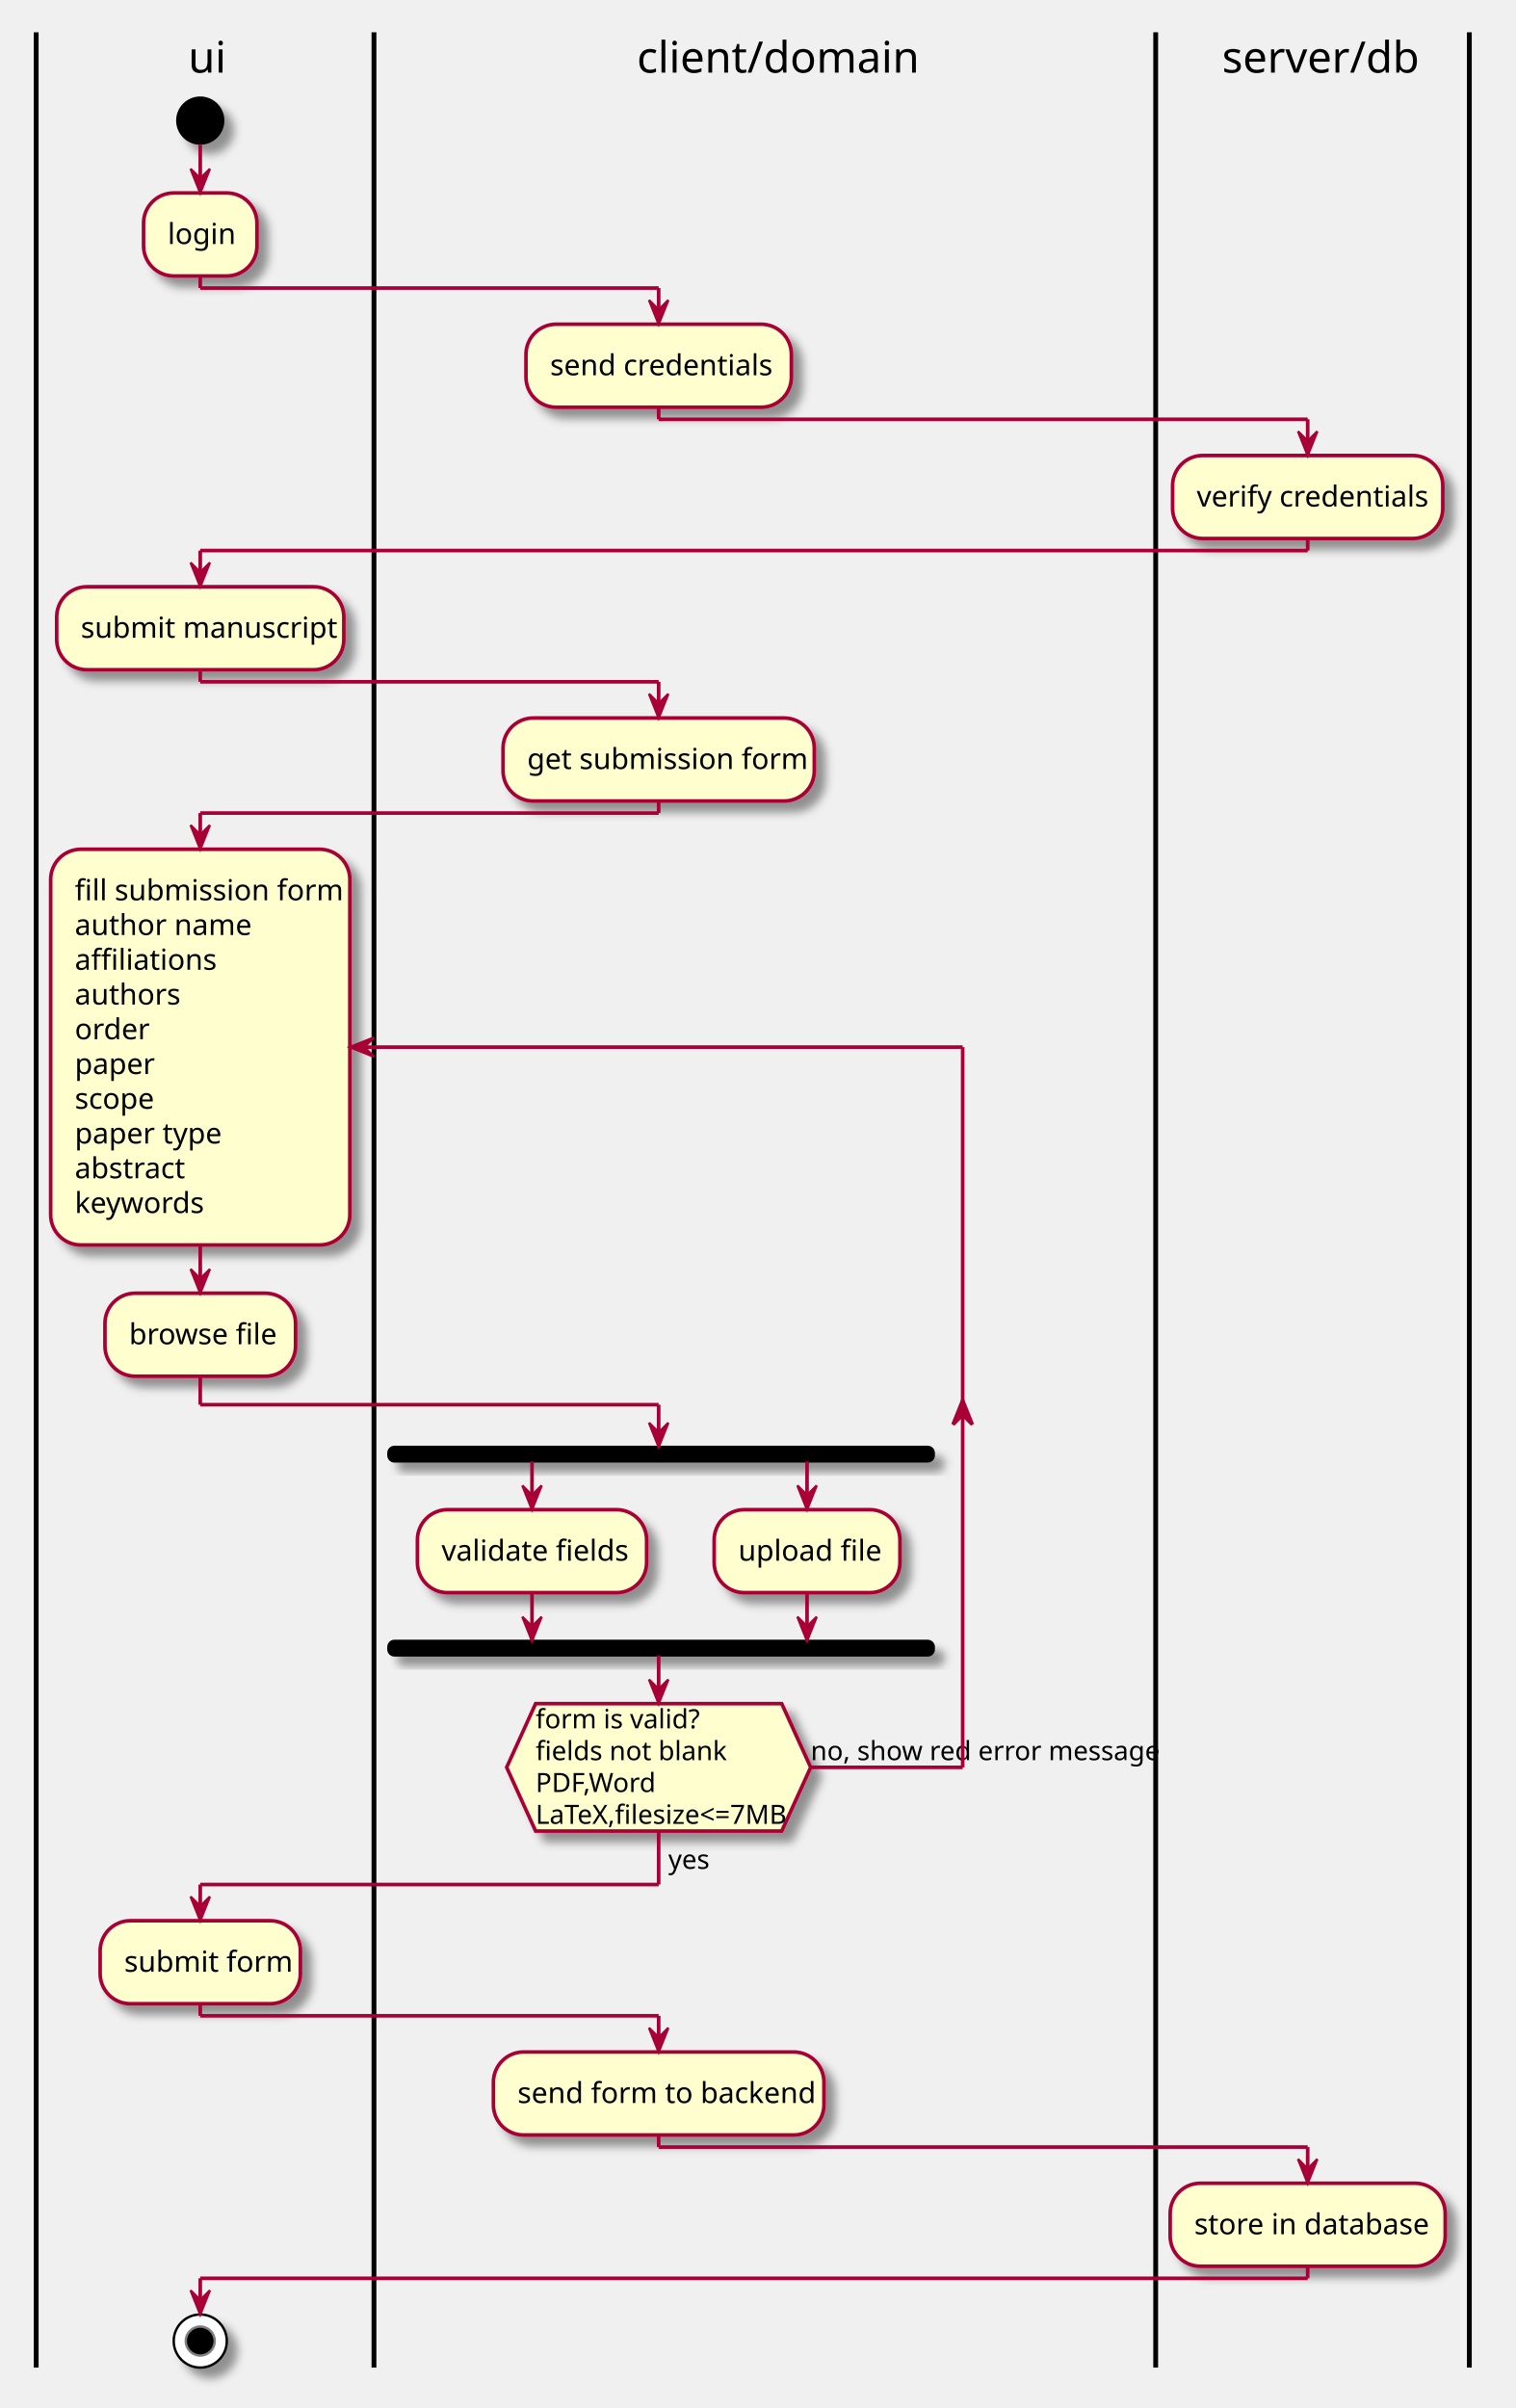
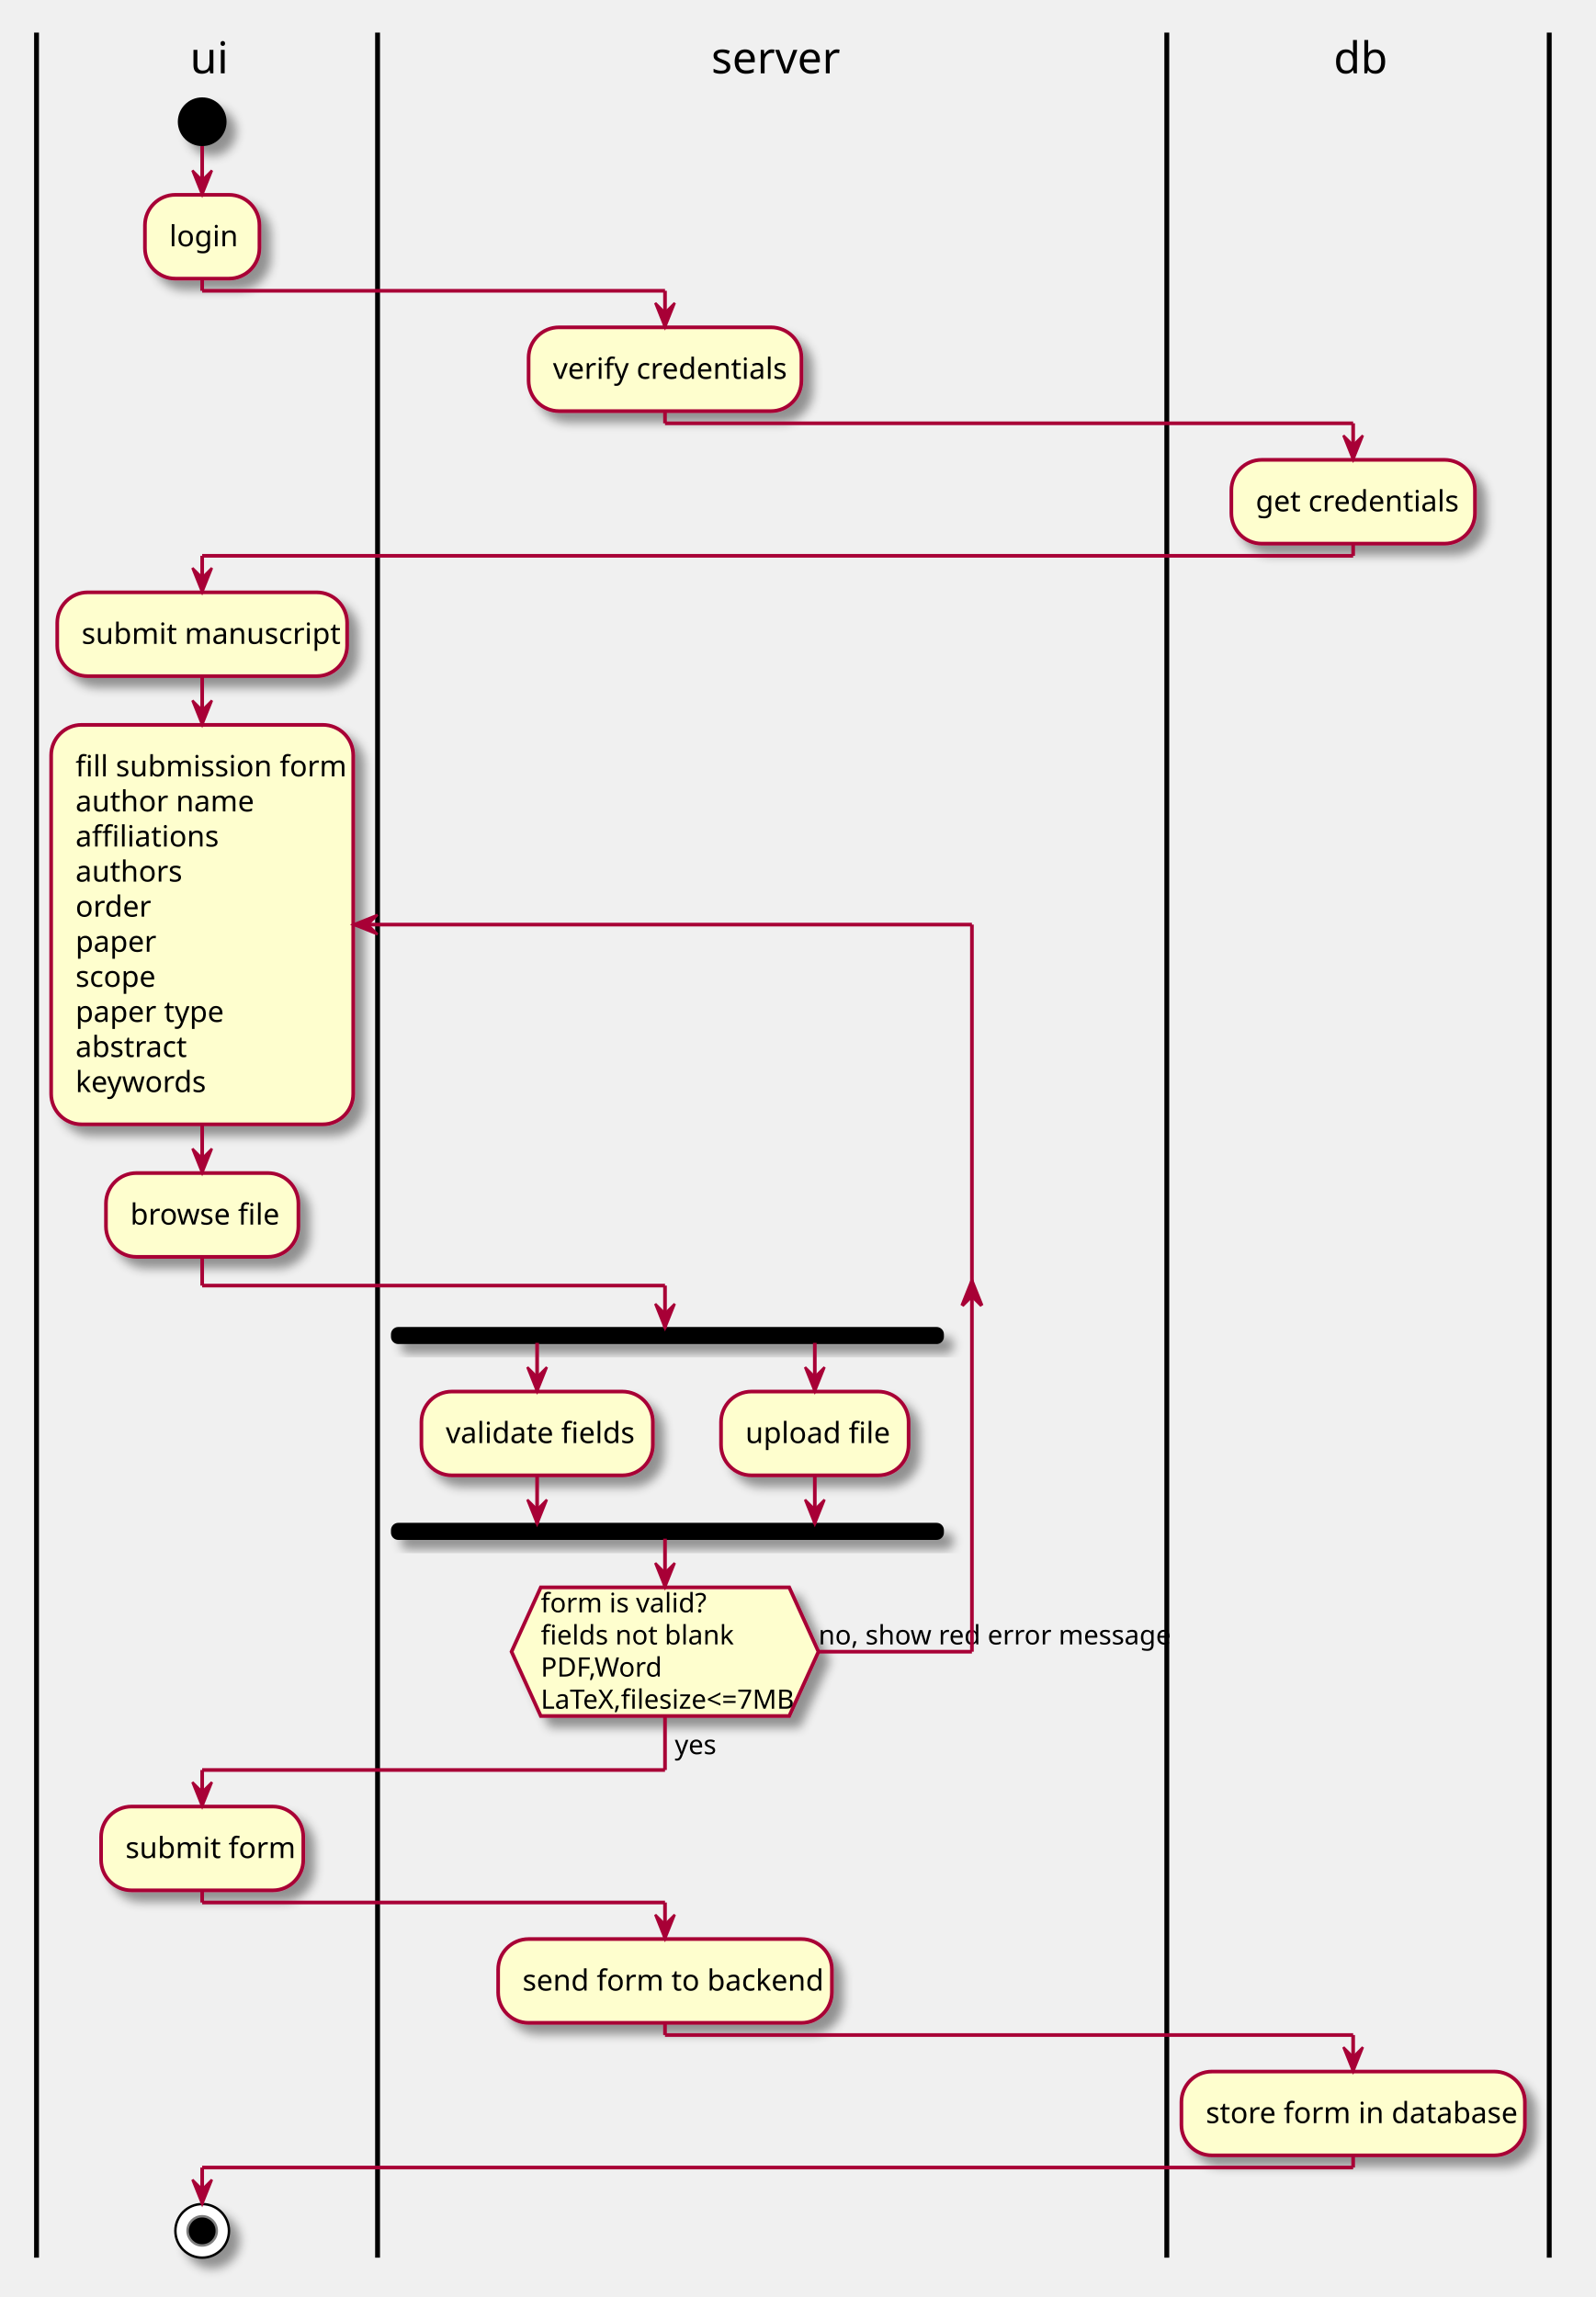
- <svg xmlns="http://www.w3.org/2000/svg" contentScriptType="application/ecmascript" contentStyleType="text/css" height="998px" preserveAspectRatio="none" style="width:628px;height:998px;" version="1.1" viewBox="0 0 628 998" width="628px" zoomAndPan="magnify">
+ <svg xmlns="http://www.w3.org/2000/svg" contentScriptType="application/ecmascript" contentStyleType="text/css" height="943px" preserveAspectRatio="none" style="width:655px;height:943px;" version="1.1" viewBox="0 0 655 943" width="655px" zoomAndPan="magnify">
  <defs>
-     <filter height="300%" id="f1cmz7ymj0ggop" width="300%" x="-1" y="-1">
+     <filter height="300%" id="f2abg5lkf62gd" width="300%" x="-1" y="-1">
      <feGaussianBlur result="blurOut" stdDeviation="2.0" />
      <feColorMatrix in="blurOut" result="blurOut2" type="matrix" values="0 0 0 0 0 0 0 0 0 0 0 0 0 0 0 0 0 0 .4 0" />
      <feOffset dx="4.0" dy="4.0" in="blurOut2" result="blurOut3" />
      <feBlend in="SourceGraphic" in2="blurOut3" mode="normal" />
    </filter>
  </defs>
  <g>
-     <ellipse cx="83" cy="49.978" fill="#000000" filter="url(#f1cmz7ymj0ggop)" rx="10" ry="10" style="stroke:none;stroke-width:1.0;" />
-     <rect fill="#FEFECE" filter="url(#f1cmz7ymj0ggop)" height="34.4" rx="12.5" ry="12.5" style="stroke:#A80036;stroke-width:1.5;" width="47" x="59.5" y="79.978" />
+     <ellipse cx="83" cy="49.978" fill="#000000" filter="url(#f2abg5lkf62gd)" rx="10" ry="10" style="stroke:none;stroke-width:1.0;" />
+     <rect fill="#FEFECE" filter="url(#f2abg5lkf62gd)" height="34.4" rx="12.5" ry="12.5" style="stroke:#A80036;stroke-width:1.5;" width="47" x="59.5" y="79.978" />
    <text fill="#000000" font-family="sans-serif" font-size="12" lengthAdjust="spacing" textLength="27" x="69.5" y="101.126">login</text>
-     <rect fill="#FEFECE" filter="url(#f1cmz7ymj0ggop)" height="34.4" rx="12.5" ry="12.5" style="stroke:#A80036;stroke-width:1.5;" width="119" x="23.5" y="243.178" />
+     <rect fill="#FEFECE" filter="url(#f2abg5lkf62gd)" height="34.4" rx="12.5" ry="12.5" style="stroke:#A80036;stroke-width:1.5;" width="119" x="23.5" y="243.178" />
    <text fill="#000000" font-family="sans-serif" font-size="12" lengthAdjust="spacing" textLength="99" x="33.5" y="264.326">submit manuscript</text>
-     <rect fill="#FEFECE" filter="url(#f1cmz7ymj0ggop)" height="34.4" rx="12.5" ry="12.5" style="stroke:#A80036;stroke-width:1.5;" width="79" x="43.5" y="535.979" />
-     <text fill="#000000" font-family="sans-serif" font-size="12" lengthAdjust="spacing" textLength="59" x="53.5" y="557.127">browse file</text>
-     <rect fill="#FEFECE" filter="url(#f1cmz7ymj0ggop)" height="164.001" rx="12.5" ry="12.5" style="stroke:#A80036;stroke-width:1.5;" width="124" x="21" y="351.978" />
-     <text fill="#000000" font-family="sans-serif" font-size="12" lengthAdjust="spacing" textLength="104" x="31" y="373.126">fill submission form</text>
-     <text fill="#000000" font-family="sans-serif" font-size="12" lengthAdjust="spacing" textLength="69" x="31" y="387.526">author name</text>
-     <text fill="#000000" font-family="sans-serif" font-size="12" lengthAdjust="spacing" textLength="55" x="31" y="401.927">affiliations</text>
-     <text fill="#000000" font-family="sans-serif" font-size="12" lengthAdjust="spacing" textLength="41" x="31" y="416.327">authors</text>
-     <text fill="#000000" font-family="sans-serif" font-size="12" lengthAdjust="spacing" textLength="29" x="31" y="430.727">order</text>
-     <text fill="#000000" font-family="sans-serif" font-size="12" lengthAdjust="spacing" textLength="32" x="31" y="445.127">paper</text>
-     <text fill="#000000" font-family="sans-serif" font-size="12" lengthAdjust="spacing" textLength="33" x="31" y="459.527">scope</text>
-     <text fill="#000000" font-family="sans-serif" font-size="12" lengthAdjust="spacing" textLength="58" x="31" y="473.927">paper type</text>
-     <text fill="#000000" font-family="sans-serif" font-size="12" lengthAdjust="spacing" textLength="43" x="31" y="488.327">abstract</text>
-     <text fill="#000000" font-family="sans-serif" font-size="12" lengthAdjust="spacing" textLength="52" x="31" y="502.727">keywords</text>
-     <rect fill="#FEFECE" filter="url(#f1cmz7ymj0ggop)" height="34.4" rx="12.5" ry="12.5" style="stroke:#A80036;stroke-width:1.5;" width="83" x="41.5" y="796.048" />
-     <text fill="#000000" font-family="sans-serif" font-size="12" lengthAdjust="spacing" textLength="63" x="51.5" y="817.197">submit form</text>
-     <ellipse cx="83" cy="970.249" fill="#FFFFFF" filter="url(#f1cmz7ymj0ggop)" rx="11" ry="11" style="stroke:#000000;stroke-width:1.0;" />
-     <ellipse cx="83" cy="970.249" fill="#000000" rx="6" ry="6" style="stroke:#7F7F7F;stroke-width:1.0;" />
-     <line style="stroke:#000000;stroke-width:2.0;" x1="15" x2="15" y1="13.378" y2="981.249" />
-     <rect fill="#FEFECE" filter="url(#f1cmz7ymj0ggop)" height="34.4" rx="12.5" ry="12.5" style="stroke:#A80036;stroke-width:1.5;" width="110" x="218" y="134.378" />
-     <text fill="#000000" font-family="sans-serif" font-size="12" lengthAdjust="spacing" textLength="90" x="228" y="155.526">send credentials</text>
-     <rect fill="#FEFECE" filter="url(#f1cmz7ymj0ggop)" height="34.4" rx="12.5" ry="12.5" style="stroke:#A80036;stroke-width:1.5;" width="129" x="208.5" y="297.578" />
-     <text fill="#000000" font-family="sans-serif" font-size="12" lengthAdjust="spacing" textLength="109" x="218.5" y="318.726">get submission form</text>
-     <rect fill="#000000" filter="url(#f1cmz7ymj0ggop)" height="6" rx="2.5" ry="2.5" style="stroke:#000000;stroke-width:1.0;" width="226" x="161" y="599.68" />
-     <rect fill="#FEFECE" filter="url(#f1cmz7ymj0ggop)" height="34.4" rx="12.5" ry="12.5" style="stroke:#A80036;stroke-width:1.5;" width="95" x="173" y="625.68" />
-     <text fill="#000000" font-family="sans-serif" font-size="12" lengthAdjust="spacing" textLength="75" x="183" y="646.828">validate fields</text>
-     <rect fill="#FEFECE" filter="url(#f1cmz7ymj0ggop)" height="34.4" rx="12.5" ry="12.5" style="stroke:#A80036;stroke-width:1.5;" width="77" x="296" y="625.68" />
-     <text fill="#000000" font-family="sans-serif" font-size="12" lengthAdjust="spacing" textLength="57" x="306" y="646.828">upload file</text>
-     <rect fill="#000000" filter="url(#f1cmz7ymj0ggop)" height="6" rx="2.5" ry="2.5" style="stroke:#000000;stroke-width:1.0;" width="226" x="161" y="680.08" />
-     <polygon fill="#FEFECE" filter="url(#f1cmz7ymj0ggop)" points="222,706.08,324,706.08,336,732.48,324,758.88,222,758.88,210,732.48,222,706.08" style="stroke:#A80036;stroke-width:1.5;" />
-     <text fill="#000000" font-family="sans-serif" font-size="11" lengthAdjust="spacing" textLength="64" x="222" y="716.299">form is valid?</text>
-     <text fill="#000000" font-family="sans-serif" font-size="11" lengthAdjust="spacing" textLength="72" x="222" y="729.499">fields not blank</text>
-     <text fill="#000000" font-family="sans-serif" font-size="11" lengthAdjust="spacing" textLength="51" x="222" y="742.699">PDF,Word</text>
-     <text fill="#000000" font-family="sans-serif" font-size="11" lengthAdjust="spacing" textLength="102" x="222" y="755.899">LaTeX,filesize&lt;=7MB</text>
-     <text fill="#000000" font-family="sans-serif" font-size="11" lengthAdjust="spacing" textLength="138" x="336" y="729.499">no, show red error message</text>
-     <rect fill="#FEFECE" filter="url(#f1cmz7ymj0ggop)" height="34.4" rx="12.5" ry="12.5" style="stroke:#A80036;stroke-width:1.5;" width="137" x="204.5" y="850.449" />
-     <text fill="#000000" font-family="sans-serif" font-size="12" lengthAdjust="spacing" textLength="117" x="214.5" y="871.597">send form to backend</text>
-     <line style="stroke:#000000;stroke-width:2.0;" x1="155" x2="155" y1="13.378" y2="981.249" />
-     <rect fill="#FEFECE" filter="url(#f1cmz7ymj0ggop)" height="34.4" rx="12.5" ry="12.5" style="stroke:#A80036;stroke-width:1.5;" width="112" x="486" y="188.778" />
-     <text fill="#000000" font-family="sans-serif" font-size="12" lengthAdjust="spacing" textLength="92" x="496" y="209.926">verify credentials</text>
-     <rect fill="#FEFECE" filter="url(#f1cmz7ymj0ggop)" height="34.4" rx="12.5" ry="12.5" style="stroke:#A80036;stroke-width:1.5;" width="114" x="485" y="904.849" />
-     <text fill="#000000" font-family="sans-serif" font-size="12" lengthAdjust="spacing" textLength="94" x="495" y="925.997">store in database</text>
-     <line style="stroke:#000000;stroke-width:2.0;" x1="479" x2="479" y1="13.378" y2="981.249" />
-     <line style="stroke:#000000;stroke-width:2.0;" x1="609" x2="609" y1="13.378" y2="981.249" />
+     <rect fill="#FEFECE" filter="url(#f2abg5lkf62gd)" height="34.4" rx="12.5" ry="12.5" style="stroke:#A80036;stroke-width:1.5;" width="79" x="43.5" y="481.579" />
+     <text fill="#000000" font-family="sans-serif" font-size="12" lengthAdjust="spacing" textLength="59" x="53.5" y="502.727">browse file</text>
+     <rect fill="#FEFECE" filter="url(#f2abg5lkf62gd)" height="164.001" rx="12.5" ry="12.5" style="stroke:#A80036;stroke-width:1.5;" width="124" x="21" y="297.578" />
+     <text fill="#000000" font-family="sans-serif" font-size="12" lengthAdjust="spacing" textLength="104" x="31" y="318.726">fill submission form</text>
+     <text fill="#000000" font-family="sans-serif" font-size="12" lengthAdjust="spacing" textLength="69" x="31" y="333.126">author name</text>
+     <text fill="#000000" font-family="sans-serif" font-size="12" lengthAdjust="spacing" textLength="55" x="31" y="347.526">affiliations</text>
+     <text fill="#000000" font-family="sans-serif" font-size="12" lengthAdjust="spacing" textLength="41" x="31" y="361.927">authors</text>
+     <text fill="#000000" font-family="sans-serif" font-size="12" lengthAdjust="spacing" textLength="29" x="31" y="376.327">order</text>
+     <text fill="#000000" font-family="sans-serif" font-size="12" lengthAdjust="spacing" textLength="32" x="31" y="390.727">paper</text>
+     <text fill="#000000" font-family="sans-serif" font-size="12" lengthAdjust="spacing" textLength="33" x="31" y="405.127">scope</text>
+     <text fill="#000000" font-family="sans-serif" font-size="12" lengthAdjust="spacing" textLength="58" x="31" y="419.527">paper type</text>
+     <text fill="#000000" font-family="sans-serif" font-size="12" lengthAdjust="spacing" textLength="43" x="31" y="433.927">abstract</text>
+     <text fill="#000000" font-family="sans-serif" font-size="12" lengthAdjust="spacing" textLength="52" x="31" y="448.327">keywords</text>
+     <rect fill="#FEFECE" filter="url(#f2abg5lkf62gd)" height="34.4" rx="12.5" ry="12.5" style="stroke:#A80036;stroke-width:1.5;" width="83" x="41.5" y="741.648" />
+     <text fill="#000000" font-family="sans-serif" font-size="12" lengthAdjust="spacing" textLength="63" x="51.5" y="762.796">submit form</text>
+     <ellipse cx="83" cy="915.849" fill="#FFFFFF" filter="url(#f2abg5lkf62gd)" rx="11" ry="11" style="stroke:#000000;stroke-width:1.0;" />
+     <ellipse cx="83" cy="915.849" fill="#000000" rx="6" ry="6" style="stroke:#7F7F7F;stroke-width:1.0;" />
+     <line style="stroke:#000000;stroke-width:2.0;" x1="15" x2="15" y1="13.378" y2="926.849" />
+     <rect fill="#FEFECE" filter="url(#f2abg5lkf62gd)" height="34.4" rx="12.5" ry="12.5" style="stroke:#A80036;stroke-width:1.5;" width="112" x="217" y="134.378" />
+     <text fill="#000000" font-family="sans-serif" font-size="12" lengthAdjust="spacing" textLength="92" x="227" y="155.526">verify credentials</text>
+     <rect fill="#000000" filter="url(#f2abg5lkf62gd)" height="6" rx="2.5" ry="2.5" style="stroke:#000000;stroke-width:1.0;" width="226" x="161" y="545.28" />
+     <rect fill="#FEFECE" filter="url(#f2abg5lkf62gd)" height="34.4" rx="12.5" ry="12.5" style="stroke:#A80036;stroke-width:1.5;" width="95" x="173" y="571.28" />
+     <text fill="#000000" font-family="sans-serif" font-size="12" lengthAdjust="spacing" textLength="75" x="183" y="592.428">validate fields</text>
+     <rect fill="#FEFECE" filter="url(#f2abg5lkf62gd)" height="34.4" rx="12.5" ry="12.5" style="stroke:#A80036;stroke-width:1.5;" width="77" x="296" y="571.28" />
+     <text fill="#000000" font-family="sans-serif" font-size="12" lengthAdjust="spacing" textLength="57" x="306" y="592.428">upload file</text>
+     <rect fill="#000000" filter="url(#f2abg5lkf62gd)" height="6" rx="2.5" ry="2.5" style="stroke:#000000;stroke-width:1.0;" width="226" x="161" y="625.68" />
+     <polygon fill="#FEFECE" filter="url(#f2abg5lkf62gd)" points="222,651.68,324,651.68,336,678.08,324,704.479,222,704.479,210,678.08,222,651.68" style="stroke:#A80036;stroke-width:1.5;" />
+     <text fill="#000000" font-family="sans-serif" font-size="11" lengthAdjust="spacing" textLength="64" x="222" y="661.899">form is valid?</text>
+     <text fill="#000000" font-family="sans-serif" font-size="11" lengthAdjust="spacing" textLength="72" x="222" y="675.099">fields not blank</text>
+     <text fill="#000000" font-family="sans-serif" font-size="11" lengthAdjust="spacing" textLength="51" x="222" y="688.298">PDF,Word</text>
+     <text fill="#000000" font-family="sans-serif" font-size="11" lengthAdjust="spacing" textLength="102" x="222" y="701.498">LaTeX,filesize&lt;=7MB</text>
+     <text fill="#000000" font-family="sans-serif" font-size="11" lengthAdjust="spacing" textLength="138" x="336" y="675.099">no, show red error message</text>
+     <rect fill="#FEFECE" filter="url(#f2abg5lkf62gd)" height="34.4" rx="12.5" ry="12.5" style="stroke:#A80036;stroke-width:1.5;" width="137" x="204.5" y="796.048" />
+     <text fill="#000000" font-family="sans-serif" font-size="12" lengthAdjust="spacing" textLength="117" x="214.5" y="817.197">send form to backend</text>
+     <line style="stroke:#000000;stroke-width:2.0;" x1="155" x2="155" y1="13.378" y2="926.849" />
+     <rect fill="#FEFECE" filter="url(#f2abg5lkf62gd)" height="34.4" rx="12.5" ry="12.5" style="stroke:#A80036;stroke-width:1.5;" width="100" x="505.5" y="188.778" />
+     <text fill="#000000" font-family="sans-serif" font-size="12" lengthAdjust="spacing" textLength="80" x="515.5" y="209.926">get credentials</text>
+     <rect fill="#FEFECE" filter="url(#f2abg5lkf62gd)" height="34.4" rx="12.5" ry="12.5" style="stroke:#A80036;stroke-width:1.5;" width="141" x="485" y="850.449" />
+     <text fill="#000000" font-family="sans-serif" font-size="12" lengthAdjust="spacing" textLength="121" x="495" y="871.597">store form in database</text>
+     <line style="stroke:#000000;stroke-width:2.0;" x1="479" x2="479" y1="13.378" y2="926.849" />
+     <line style="stroke:#000000;stroke-width:2.0;" x1="636" x2="636" y1="13.378" y2="926.849" />
    <line style="stroke:#A80036;stroke-width:1.5;" x1="83" x2="83" y1="59.978" y2="79.978" />
    <polygon fill="#A80036" points="79,69.978,83,79.978,87,69.978,83,73.978" style="stroke:#A80036;stroke-width:1.0;" />
-     <line style="stroke:#A80036;stroke-width:1.5;" x1="83" x2="83" y1="515.979" y2="535.979" />
-     <polygon fill="#A80036" points="79,525.979,83,535.979,87,525.979,83,529.979" style="stroke:#A80036;stroke-width:1.0;" />
+     <line style="stroke:#A80036;stroke-width:1.5;" x1="83" x2="83" y1="461.579" y2="481.579" />
+     <polygon fill="#A80036" points="79,471.579,83,481.579,87,471.579,83,475.579" style="stroke:#A80036;stroke-width:1.0;" />
+     <line style="stroke:#A80036;stroke-width:1.5;" x1="83" x2="83" y1="277.578" y2="297.578" />
+     <polygon fill="#A80036" points="79,287.578,83,297.578,87,287.578,83,291.578" style="stroke:#A80036;stroke-width:1.0;" />
+     <line style="stroke:#A80036;stroke-width:1.5;" x1="220.5" x2="220.5" y1="551.28" y2="571.28" />
+     <polygon fill="#A80036" points="216.5,561.28,220.5,571.28,224.5,561.28,220.5,565.28" style="stroke:#A80036;stroke-width:1.0;" />
+     <line style="stroke:#A80036;stroke-width:1.5;" x1="334.5" x2="334.5" y1="551.28" y2="571.28" />
+     <polygon fill="#A80036" points="330.5,561.28,334.5,571.28,338.5,561.28,334.5,565.28" style="stroke:#A80036;stroke-width:1.0;" />
    <line style="stroke:#A80036;stroke-width:1.5;" x1="220.5" x2="220.5" y1="605.68" y2="625.68" />
    <polygon fill="#A80036" points="216.5,615.68,220.5,625.68,224.5,615.68,220.5,619.68" style="stroke:#A80036;stroke-width:1.0;" />
    <line style="stroke:#A80036;stroke-width:1.5;" x1="334.5" x2="334.5" y1="605.68" y2="625.68" />
    <polygon fill="#A80036" points="330.5,615.68,334.5,625.68,338.5,615.68,334.5,619.68" style="stroke:#A80036;stroke-width:1.0;" />
-     <line style="stroke:#A80036;stroke-width:1.5;" x1="220.5" x2="220.5" y1="660.08" y2="680.08" />
-     <polygon fill="#A80036" points="216.5,670.08,220.5,680.08,224.5,670.08,220.5,674.08" style="stroke:#A80036;stroke-width:1.0;" />
-     <line style="stroke:#A80036;stroke-width:1.5;" x1="334.5" x2="334.5" y1="660.08" y2="680.08" />
-     <polygon fill="#A80036" points="330.5,670.08,334.5,680.08,338.5,670.08,334.5,674.08" style="stroke:#A80036;stroke-width:1.0;" />
-     <line style="stroke:#A80036;stroke-width:1.5;" x1="273" x2="273" y1="686.08" y2="706.08" />
-     <polygon fill="#A80036" points="269,696.08,273,706.08,277,696.08,273,700.08" style="stroke:#A80036;stroke-width:1.0;" />
+     <line style="stroke:#A80036;stroke-width:1.5;" x1="273" x2="273" y1="631.68" y2="651.68" />
+     <polygon fill="#A80036" points="269,641.68,273,651.68,277,641.68,273,645.68" style="stroke:#A80036;stroke-width:1.0;" />
    <line style="stroke:#A80036;stroke-width:1.5;" x1="83" x2="83" y1="114.378" y2="119.378" />
    <line style="stroke:#A80036;stroke-width:1.5;" x1="83" x2="273" y1="119.378" y2="119.378" />
    <line style="stroke:#A80036;stroke-width:1.5;" x1="273" x2="273" y1="119.378" y2="134.378" />
    <polygon fill="#A80036" points="269,124.378,273,134.378,277,124.378,273,128.378" style="stroke:#A80036;stroke-width:1.0;" />
    <line style="stroke:#A80036;stroke-width:1.5;" x1="273" x2="273" y1="168.778" y2="173.778" />
-     <line style="stroke:#A80036;stroke-width:1.5;" x1="273" x2="542" y1="173.778" y2="173.778" />
-     <line style="stroke:#A80036;stroke-width:1.5;" x1="542" x2="542" y1="173.778" y2="188.778" />
-     <polygon fill="#A80036" points="538,178.778,542,188.778,546,178.778,542,182.778" style="stroke:#A80036;stroke-width:1.0;" />
-     <line style="stroke:#A80036;stroke-width:1.5;" x1="542" x2="542" y1="223.178" y2="228.178" />
-     <line style="stroke:#A80036;stroke-width:1.5;" x1="542" x2="83" y1="228.178" y2="228.178" />
+     <line style="stroke:#A80036;stroke-width:1.5;" x1="273" x2="555.5" y1="173.778" y2="173.778" />
+     <line style="stroke:#A80036;stroke-width:1.5;" x1="555.5" x2="555.5" y1="173.778" y2="188.778" />
+     <polygon fill="#A80036" points="551.5,178.778,555.5,188.778,559.5,178.778,555.5,182.778" style="stroke:#A80036;stroke-width:1.0;" />
+     <line style="stroke:#A80036;stroke-width:1.5;" x1="555.5" x2="555.5" y1="223.178" y2="228.178" />
+     <line style="stroke:#A80036;stroke-width:1.5;" x1="555.5" x2="83" y1="228.178" y2="228.178" />
    <line style="stroke:#A80036;stroke-width:1.5;" x1="83" x2="83" y1="228.178" y2="243.178" />
    <polygon fill="#A80036" points="79,233.178,83,243.178,87,233.178,83,237.178" style="stroke:#A80036;stroke-width:1.0;" />
-     <line style="stroke:#A80036;stroke-width:1.5;" x1="83" x2="83" y1="277.578" y2="282.578" />
-     <line style="stroke:#A80036;stroke-width:1.5;" x1="83" x2="273" y1="282.578" y2="282.578" />
-     <line style="stroke:#A80036;stroke-width:1.5;" x1="273" x2="273" y1="282.578" y2="297.578" />
-     <polygon fill="#A80036" points="269,287.578,273,297.578,277,287.578,273,291.578" style="stroke:#A80036;stroke-width:1.0;" />
-     <line style="stroke:#A80036;stroke-width:1.5;" x1="83" x2="83" y1="570.379" y2="582.18" />
-     <line style="stroke:#A80036;stroke-width:1.5;" x1="83" x2="273" y1="582.18" y2="582.18" />
-     <line style="stroke:#A80036;stroke-width:1.5;" x1="273" x2="273" y1="582.18" y2="599.68" />
-     <polygon fill="#A80036" points="269,589.68,273,599.68,277,589.68,273,593.68" style="stroke:#A80036;stroke-width:1.0;" />
-     <line style="stroke:#A80036;stroke-width:1.5;" x1="336" x2="399" y1="732.48" y2="732.48" />
-     <polygon fill="#A80036" points="395,590.379,399,580.379,403,590.379,399,586.379" style="stroke:#A80036;stroke-width:1.5;" />
-     <line style="stroke:#A80036;stroke-width:1.5;" x1="399" x2="399" y1="433.979" y2="732.48" />
-     <line style="stroke:#A80036;stroke-width:1.5;" x1="399" x2="145" y1="433.979" y2="433.979" />
-     <polygon fill="#A80036" points="155,429.979,145,433.979,155,437.979,151,433.979" style="stroke:#A80036;stroke-width:1.0;" />
-     <line style="stroke:#A80036;stroke-width:1.5;" x1="273" x2="273" y1="331.978" y2="336.978" />
-     <line style="stroke:#A80036;stroke-width:1.5;" x1="273" x2="83" y1="336.978" y2="336.978" />
-     <line style="stroke:#A80036;stroke-width:1.5;" x1="83" x2="83" y1="336.978" y2="351.978" />
-     <polygon fill="#A80036" points="79,341.978,83,351.978,87,341.978,83,345.978" style="stroke:#A80036;stroke-width:1.0;" />
-     <line style="stroke:#A80036;stroke-width:1.5;" x1="273" x2="273" y1="758.88" y2="781.048" />
-     <line style="stroke:#A80036;stroke-width:1.5;" x1="273" x2="83" y1="781.048" y2="781.048" />
-     <line style="stroke:#A80036;stroke-width:1.5;" x1="83" x2="83" y1="781.048" y2="796.048" />
-     <polygon fill="#A80036" points="79,786.048,83,796.048,87,786.048,83,790.048" style="stroke:#A80036;stroke-width:1.0;" />
-     <text fill="#000000" font-family="sans-serif" font-size="11" lengthAdjust="spacing" textLength="18" x="277" y="774.548">yes</text>
-     <line style="stroke:#A80036;stroke-width:1.5;" x1="83" x2="83" y1="830.449" y2="835.449" />
-     <line style="stroke:#A80036;stroke-width:1.5;" x1="83" x2="273" y1="835.449" y2="835.449" />
-     <line style="stroke:#A80036;stroke-width:1.5;" x1="273" x2="273" y1="835.449" y2="850.449" />
-     <polygon fill="#A80036" points="269,840.449,273,850.449,277,840.449,273,844.449" style="stroke:#A80036;stroke-width:1.0;" />
-     <line style="stroke:#A80036;stroke-width:1.5;" x1="273" x2="273" y1="884.849" y2="889.849" />
-     <line style="stroke:#A80036;stroke-width:1.5;" x1="273" x2="542" y1="889.849" y2="889.849" />
-     <line style="stroke:#A80036;stroke-width:1.5;" x1="542" x2="542" y1="889.849" y2="904.849" />
-     <polygon fill="#A80036" points="538,894.849,542,904.849,546,894.849,542,898.849" style="stroke:#A80036;stroke-width:1.0;" />
-     <line style="stroke:#A80036;stroke-width:1.5;" x1="542" x2="542" y1="939.249" y2="944.249" />
-     <line style="stroke:#A80036;stroke-width:1.5;" x1="542" x2="83" y1="944.249" y2="944.249" />
-     <line style="stroke:#A80036;stroke-width:1.5;" x1="83" x2="83" y1="944.249" y2="959.249" />
-     <polygon fill="#A80036" points="79,949.249,83,959.249,87,949.249,83,953.249" style="stroke:#A80036;stroke-width:1.0;" />
+     <line style="stroke:#A80036;stroke-width:1.5;" x1="83" x2="83" y1="515.979" y2="527.78" />
+     <line style="stroke:#A80036;stroke-width:1.5;" x1="83" x2="273" y1="527.78" y2="527.78" />
+     <line style="stroke:#A80036;stroke-width:1.5;" x1="273" x2="273" y1="527.78" y2="545.28" />
+     <polygon fill="#A80036" points="269,535.28,273,545.28,277,535.28,273,539.28" style="stroke:#A80036;stroke-width:1.0;" />
+     <line style="stroke:#A80036;stroke-width:1.5;" x1="336" x2="399" y1="678.08" y2="678.08" />
+     <polygon fill="#A80036" points="395,535.979,399,525.979,403,535.979,399,531.979" style="stroke:#A80036;stroke-width:1.5;" />
+     <line style="stroke:#A80036;stroke-width:1.5;" x1="399" x2="399" y1="379.579" y2="678.08" />
+     <line style="stroke:#A80036;stroke-width:1.5;" x1="399" x2="145" y1="379.579" y2="379.579" />
+     <polygon fill="#A80036" points="155,375.579,145,379.579,155,383.579,151,379.579" style="stroke:#A80036;stroke-width:1.0;" />
+     <line style="stroke:#A80036;stroke-width:1.5;" x1="273" x2="273" y1="704.479" y2="726.648" />
+     <line style="stroke:#A80036;stroke-width:1.5;" x1="273" x2="83" y1="726.648" y2="726.648" />
+     <line style="stroke:#A80036;stroke-width:1.5;" x1="83" x2="83" y1="726.648" y2="741.648" />
+     <polygon fill="#A80036" points="79,731.648,83,741.648,87,731.648,83,735.648" style="stroke:#A80036;stroke-width:1.0;" />
+     <text fill="#000000" font-family="sans-serif" font-size="11" lengthAdjust="spacing" textLength="18" x="277" y="720.148">yes</text>
+     <line style="stroke:#A80036;stroke-width:1.5;" x1="83" x2="83" y1="776.048" y2="781.048" />
+     <line style="stroke:#A80036;stroke-width:1.5;" x1="83" x2="273" y1="781.048" y2="781.048" />
+     <line style="stroke:#A80036;stroke-width:1.5;" x1="273" x2="273" y1="781.048" y2="796.048" />
+     <polygon fill="#A80036" points="269,786.048,273,796.048,277,786.048,273,790.048" style="stroke:#A80036;stroke-width:1.0;" />
+     <line style="stroke:#A80036;stroke-width:1.5;" x1="273" x2="273" y1="830.449" y2="835.449" />
+     <line style="stroke:#A80036;stroke-width:1.5;" x1="273" x2="555.5" y1="835.449" y2="835.449" />
+     <line style="stroke:#A80036;stroke-width:1.5;" x1="555.5" x2="555.5" y1="835.449" y2="850.449" />
+     <polygon fill="#A80036" points="551.5,840.449,555.5,850.449,559.5,840.449,555.5,844.449" style="stroke:#A80036;stroke-width:1.0;" />
+     <line style="stroke:#A80036;stroke-width:1.5;" x1="555.5" x2="555.5" y1="884.849" y2="889.849" />
+     <line style="stroke:#A80036;stroke-width:1.5;" x1="555.5" x2="83" y1="889.849" y2="889.849" />
+     <line style="stroke:#A80036;stroke-width:1.5;" x1="83" x2="83" y1="889.849" y2="904.849" />
+     <polygon fill="#A80036" points="79,894.849,83,904.849,87,894.849,83,898.849" style="stroke:#A80036;stroke-width:1.0;" />
    <text fill="#000000" font-family="sans-serif" font-size="18" lengthAdjust="spacing" textLength="14" x="78" y="30.1">ui</text>
-     <text fill="#000000" font-family="sans-serif" font-size="18" lengthAdjust="spacing" textLength="106" x="264" y="30.1">client/domain</text>
-     <text fill="#000000" font-family="sans-serif" font-size="18" lengthAdjust="spacing" textLength="75" x="506.5" y="30.1">server/db</text>
+     <text fill="#000000" font-family="sans-serif" font-size="18" lengthAdjust="spacing" textLength="50" x="292" y="30.1">server</text>
+     <text fill="#000000" font-family="sans-serif" font-size="18" lengthAdjust="spacing" textLength="20" x="547.5" y="30.1">db</text>
  </g>
</svg>
